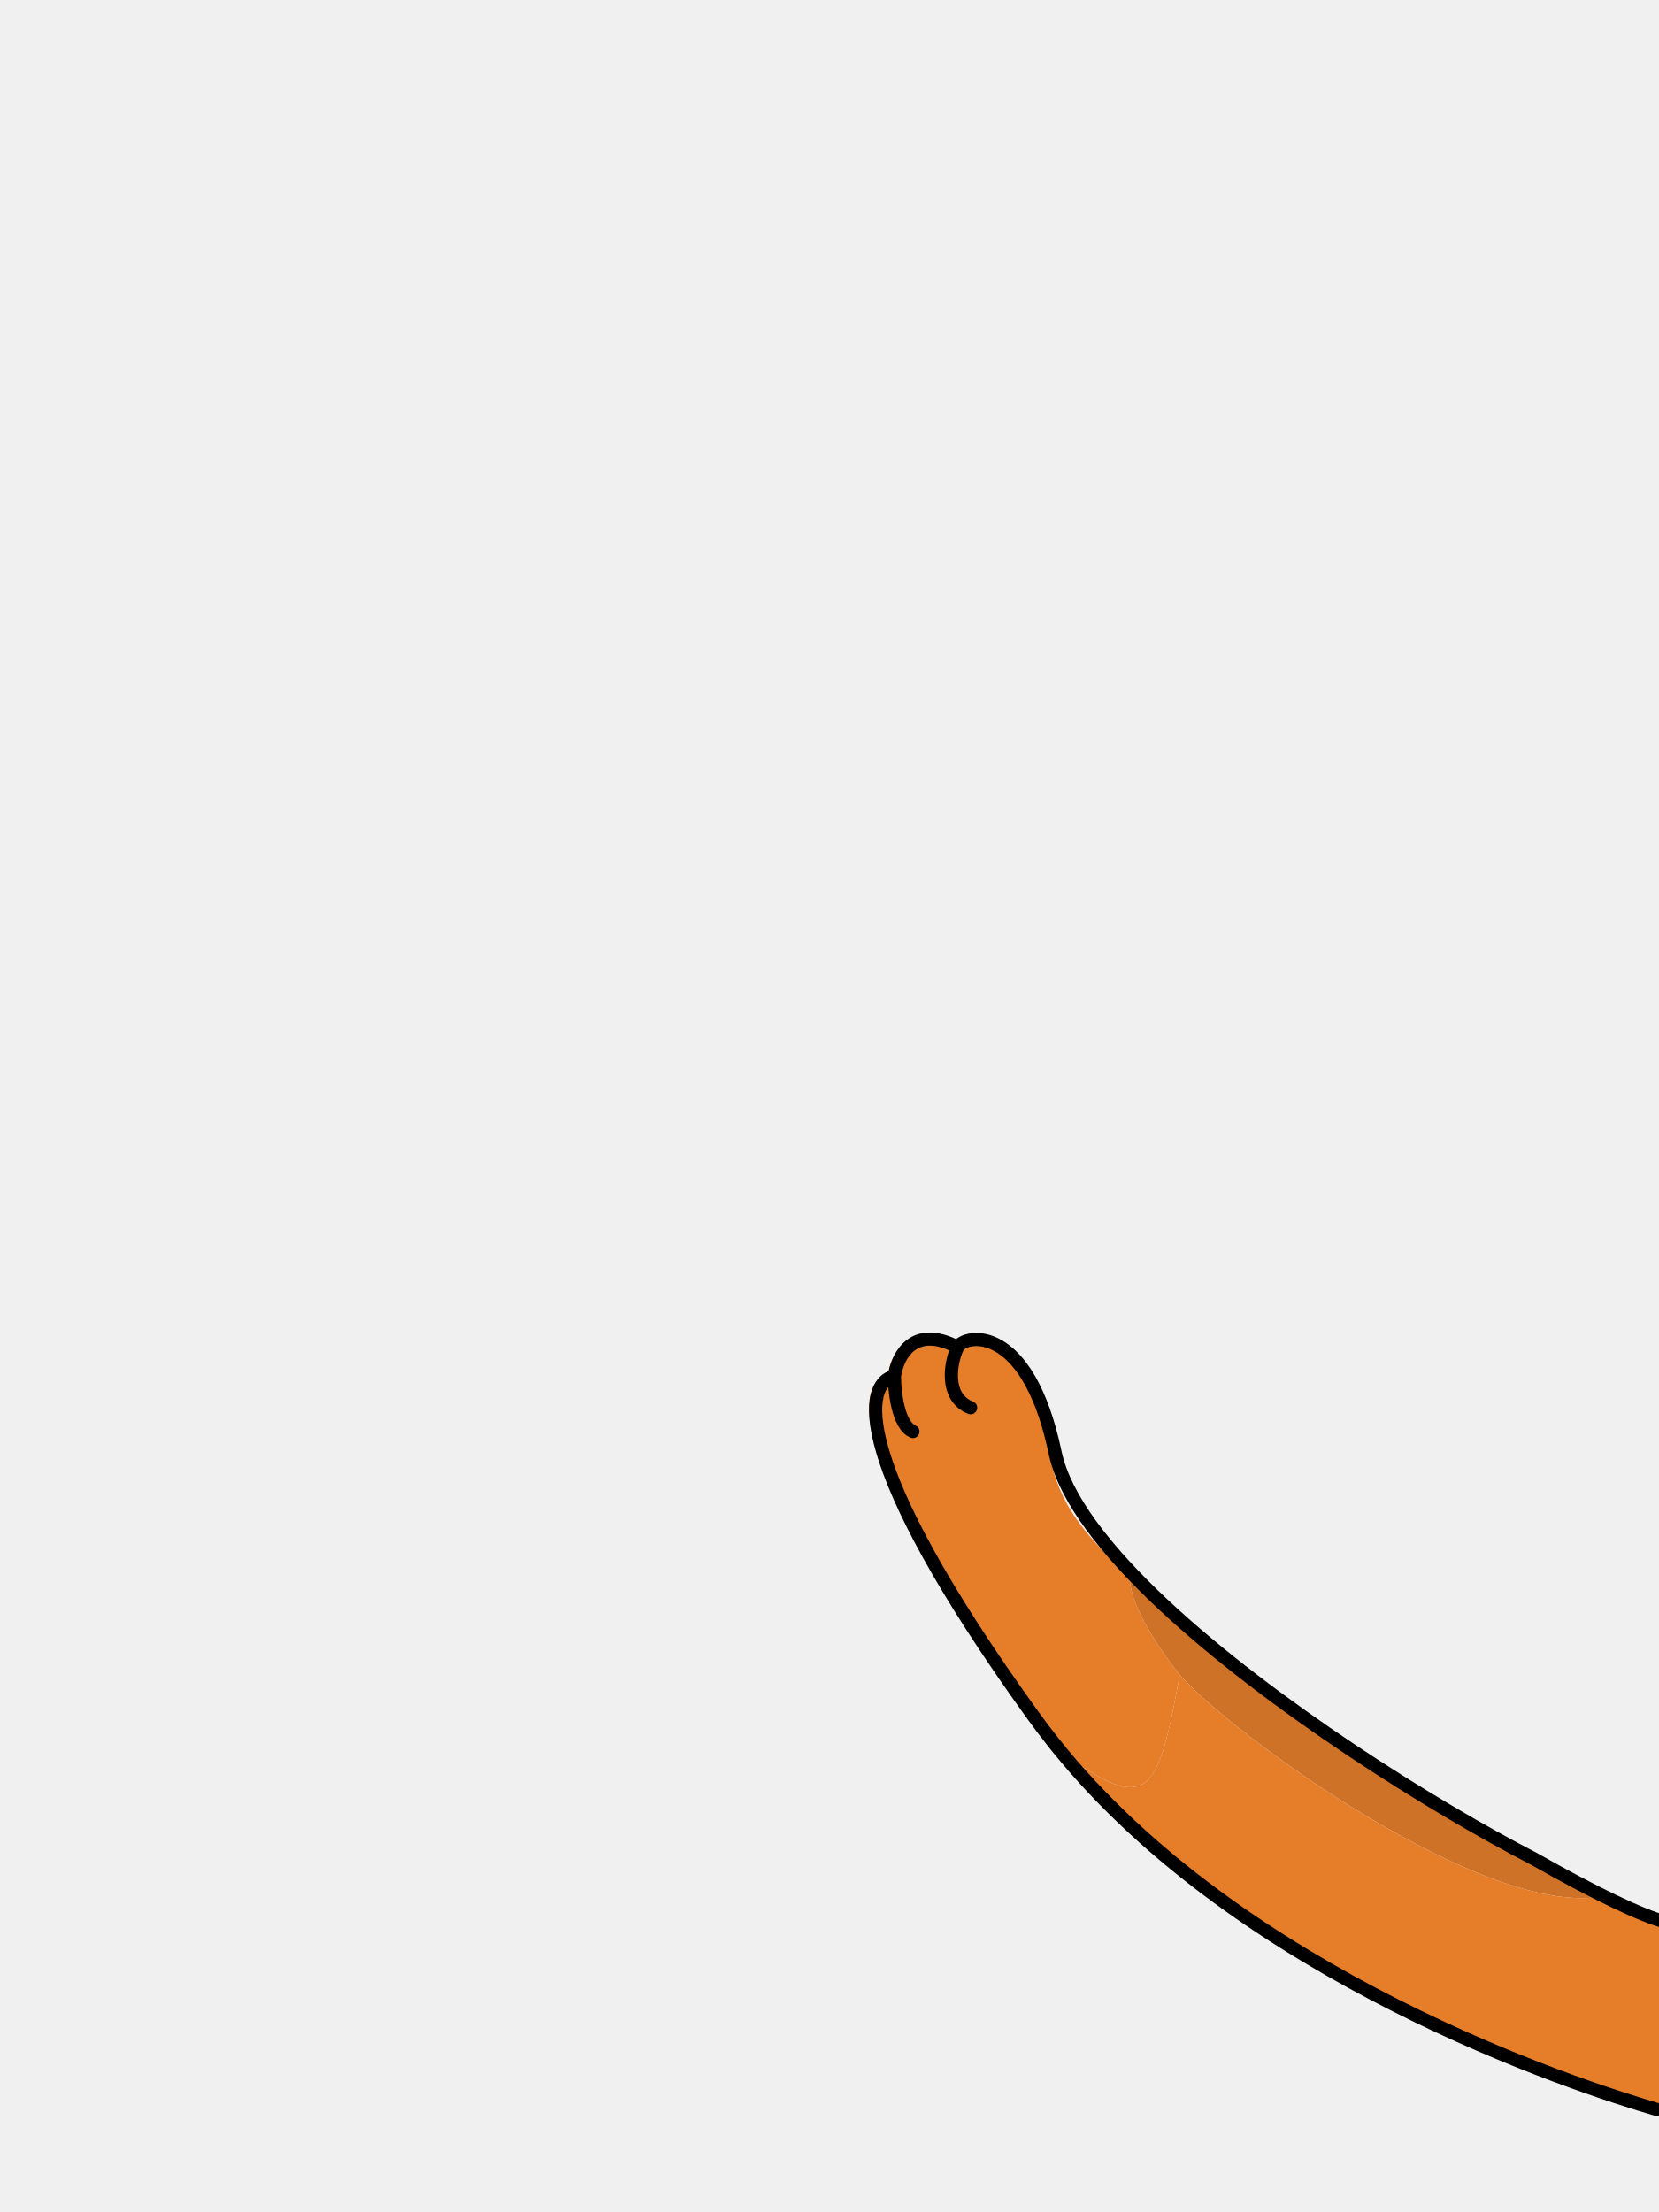
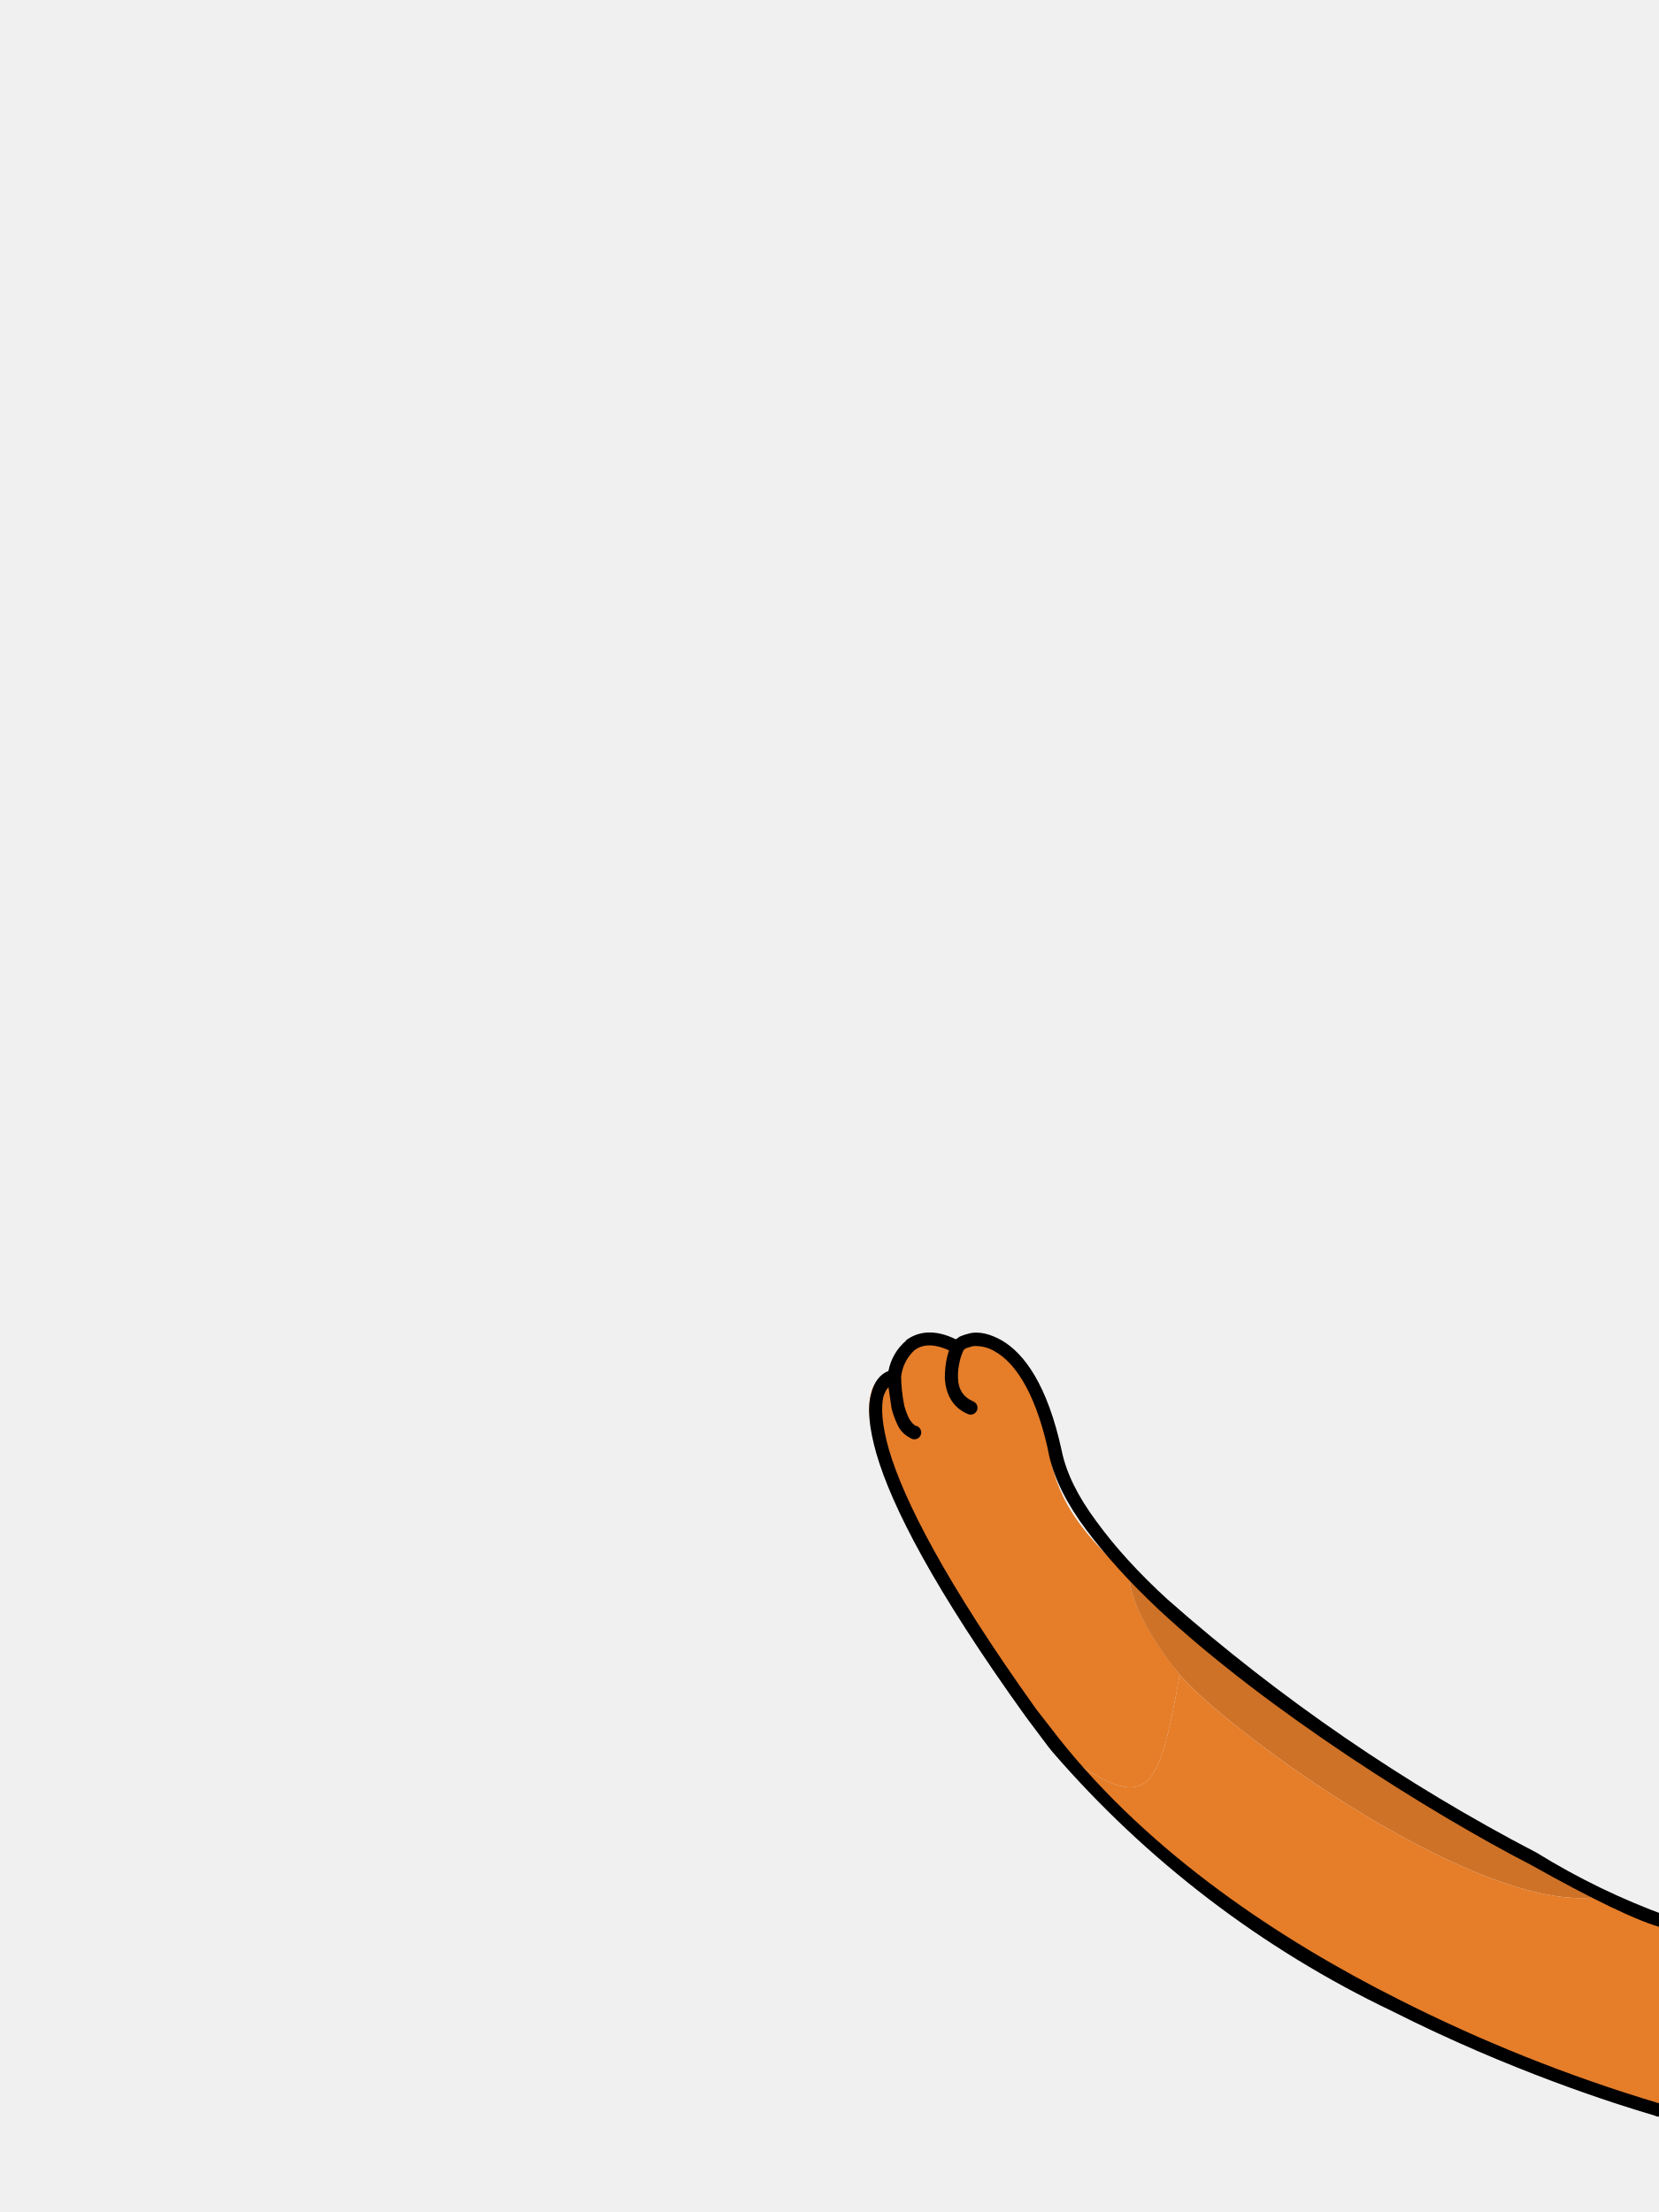
<svg xmlns="http://www.w3.org/2000/svg" width="315" height="420" fill="none">
  <g clip-path="url(#a)">
-     <path fill="#E57D29" d="M168.585 261.055c-5.833 1.167-8.8 15.6 26 64a149 149 0 0 0 4.154 5.5C217.953 345.28 219.663 341.817 224 318c-3.429-4.3-9.5-13-9.5-18.5-10.773-10.091-13.597-15.281-15.414-23.946-5.2-24.8-17.214-22.501-18.5-20-8.5-4.497-11.5 1.835-12.001 5.501" />
-     <path fill="#CE7227" d="M214.5 299.5c0 5.5 6.071 14.2 9.5 18.5 9.5 11 58.186 46.555 80.586 42-18.948-9.774-69.552-41.266-90.086-60.5" />
-     <path fill="#E57D29" d="M198.739 330.555C234.042 375.113 311.829 403.646 320 399c37.669-1.956 4-32-15.414-39.945-2.722-.657 6.676 4.388 0 .945-22.4 4.555-71.086-31-80.586-42-4.337 23.817-6.047 27.28-25.261 12.555" />
-     <path fill="#000" d="M172.061 254.512c2.222-1.753 5.37-2.165 9.479-.251.201-.163.42-.306.644-.429.613-.337 1.361-.578 2.193-.686 1.673-.216 3.734.101 5.868 1.338 4.26 2.472 8.683 8.514 11.314 21.063.858 4.089 3.179 8.608 6.678 13.398 3.488 4.776 8.096 9.753 13.442 14.762l.011.01c20.421 19.128 51.245 38.372 70.133 48.115l.003.002.041.02c11.455 6.504 20.217 10.687 24.704 11.879a1.251 1.251 0 0 1-.643 2.416c-4.836-1.285-13.841-5.621-25.246-12.094l-.006-.001c-19.001-9.802-50.026-29.16-70.673-48.494l-.022-.017c-5.421-5.079-10.152-10.178-13.764-15.123-3.491-4.78-5.987-9.481-7.011-13.93l-.34-1.558c-2.584-11.444-6.612-16.392-9.875-18.285-1.68-.974-3.19-1.164-4.293-1.021-.557.072-1 .227-1.31.397a1.7 1.7 0 0 0-.341.238 1 1 0 0 0-.1.114c-.55 1.07-1.167 3.224-1.046 5.294.119 2.027.906 3.708 2.883 4.468a1.251 1.251 0 0 1-.897 2.334c-3.222-1.239-4.329-4.058-4.481-6.656-.115-1.96.289-3.944.815-5.408-3.337-1.484-5.363-.917-6.611.067-1.492 1.177-2.282 3.258-2.524 4.92.007 1.43.178 3.598.662 5.533.247.987.562 1.862.945 2.534.388.681.782 1.044 1.135 1.195a1.25 1.25 0 1 1-.985 2.298c-1.047-.449-1.791-1.324-2.322-2.255-.536-.941-.92-2.054-1.198-3.166-.349-1.397-.552-2.875-.653-4.171-.375.428-.698 1.046-.913 1.925-.479 1.965-.373 5.144 1.039 9.953 2.819 9.599 10.679 25.17 28.054 49.335a147 147 0 0 0 4.118 5.453l.008.011c17.493 22.073 42.23 38.318 64.508 49.593 22.269 11.269 41.992 17.529 49.364 19.668a1.25 1.25 0 1 1-.697 2.4c-7.464-2.166-27.344-8.476-49.796-19.838-22.088-11.178-46.753-27.29-64.507-49.232l-.84-1.049a149 149 0 0 1-4.188-5.546c-17.424-24.234-25.482-40.08-28.422-50.09-1.467-4.994-1.699-8.668-1.069-11.25.553-2.267 1.797-3.732 3.407-4.363.399-1.904 1.377-4.284 3.325-5.82" />
+     <path fill="#E57D29" d="M168.6 261c-5.8 1.2-8.8 15.7 26 64l4.1 5.6c19.3 14.7 21 11.2 25.3-12.6-3.4-4.3-9.5-13-9.5-18.5-10.8-10-13.6-15.3-15.4-24-5.2-24.7-17.2-22.4-18.5-20-8.5-4.4-11.5 1.9-12 5.6" />
+     <path fill="#CE7227" d="M214.5 299.5c0 5.5 6 14.2 9.5 18.5 9.5 11 58.2 46.6 80.6 42-19-9.8-69.6-41.3-90.1-60.5" />
+     <path fill="#E57D29" d="M198.7 330.6C234 375 311.8 403.6 320 399c37.7-2 4-32-15.4-40-2.7-.6 6.7 4.4 0 1-22.4 4.6-71.1-31-80.6-42-4.3 23.8-6 27.3-25.3 12.6" />
+     <path fill="#000" d="M172 254.5c2.3-1.7 5.4-2.2 9.5-.2l.7-.5q.9-.4 2.2-.7 2.6-.4 5.8 1.4c4.3 2.5 8.7 8.5 11.4 21q1.3 6.3 6.6 13.4 5.3 7.3 13.5 14.8a351 351 0 0 0 70.1 48.1 134 134 0 0 0 24.8 12 1.3 1.3 0 0 1-.7 2.3c-4.8-1.2-13.8-5.6-25.2-12-19-9.8-50-29.2-70.7-48.5q-8.2-7.7-13.8-15.2-5.4-7.2-7-14l-.3-1.5c-2.6-11.4-6.6-16.4-10-18.3a7 7 0 0 0-4.2-1l-1.3.4-.4.3c-.6 1.1-1.2 3.3-1.1 5.4q.1 3.2 2.9 4.4a1.3 1.3 0 0 1-1 2.4c-3.1-1.3-4.2-4-4.4-6.7q0-3.1.8-5.4c-3.3-1.5-5.3-1-6.6 0a8 8 0 0 0-2.5 5c0 1.4.2 3.6.6 5.5q.4 1.5 1 2.6.6.9 1.1 1.2a1.3 1.3 0 1 1-1 2.3 5 5 0 0 1-2.3-2.3q-.7-1.4-1.2-3.2l-.6-4.1q-.6.6-1 1.9c-.4 2-.3 5.1 1.1 10 2.8 9.5 10.7 25.1 28 49.3l4.2 5.4c17.5 22.1 42.2 38.4 64.5 49.6a299 299 0 0 0 49.3 19.7 1.3 1.3 0 1 1-.6 2.4c-7.5-2.2-27.4-8.5-49.8-19.8a198 198 0 0 1-64.6-49.3l-.8-1-4.2-5.6c-17.4-24.2-25.5-40-28.4-50q-2.1-7.4-1-11.3.8-3.4 3.3-4.4a10 10 0 0 1 3.4-5.8" />
  </g>
  <defs>
    <clipPath id="a">
      <path fill="#fff" d="M0 0h315v420H0z" />
    </clipPath>
  </defs>
</svg>
